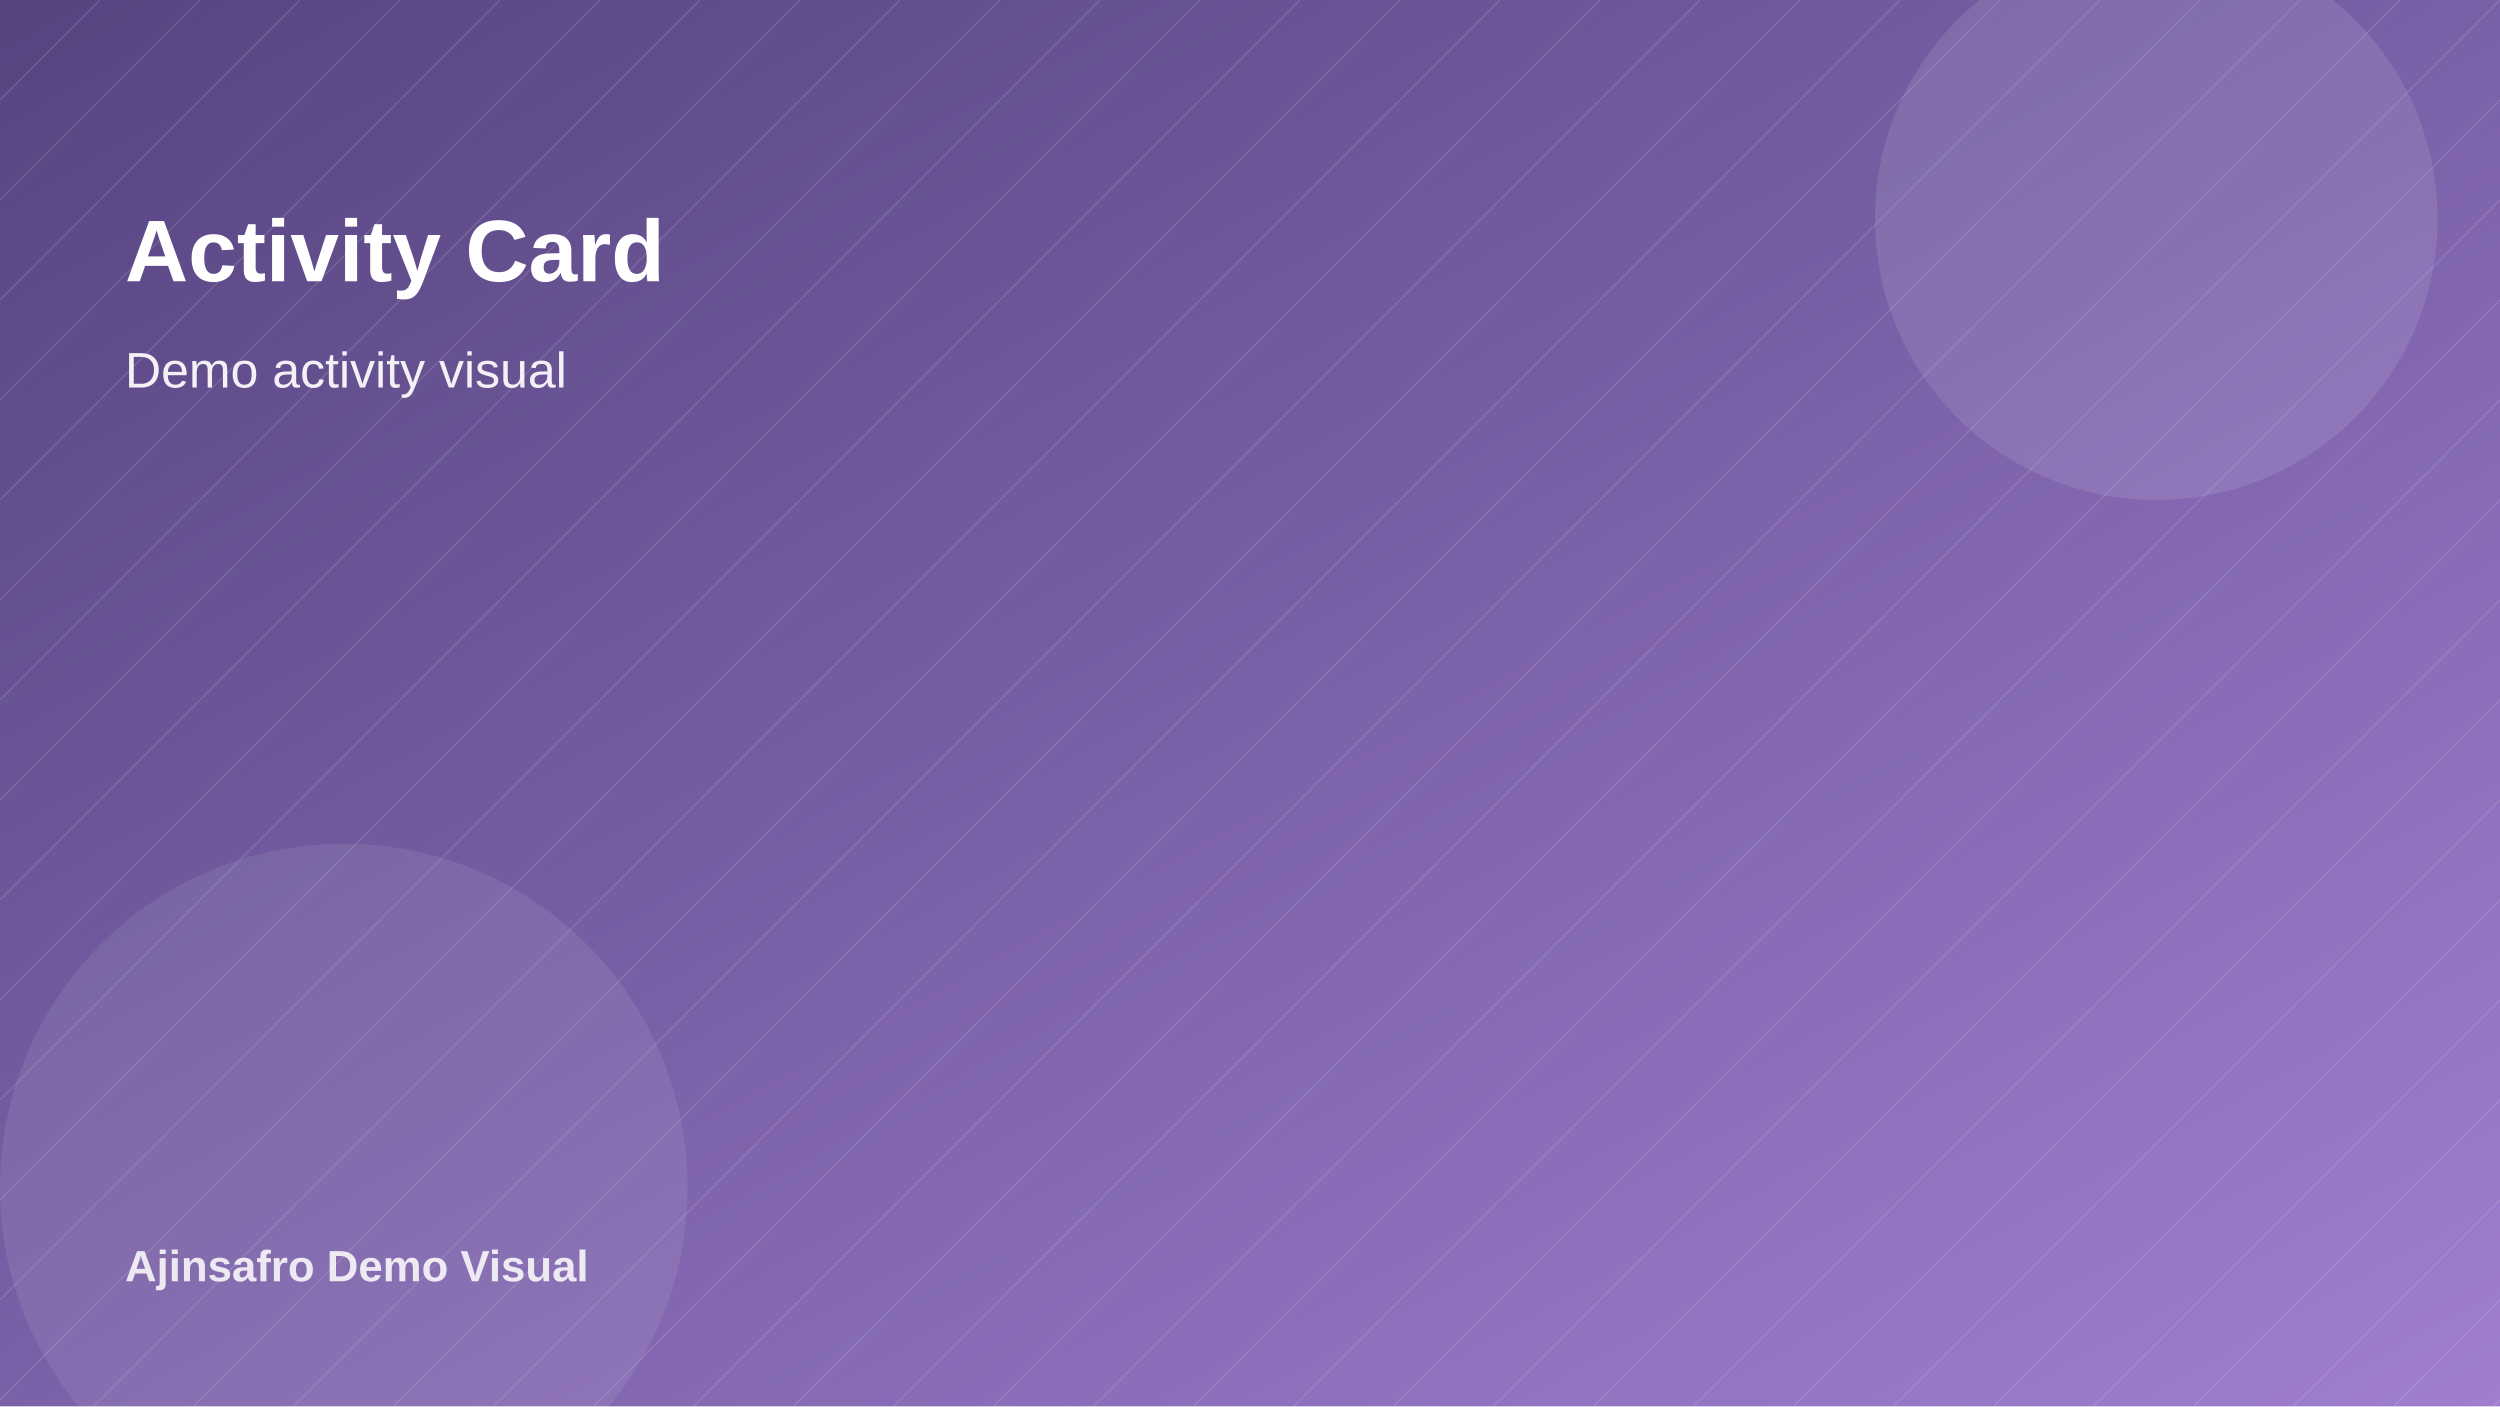
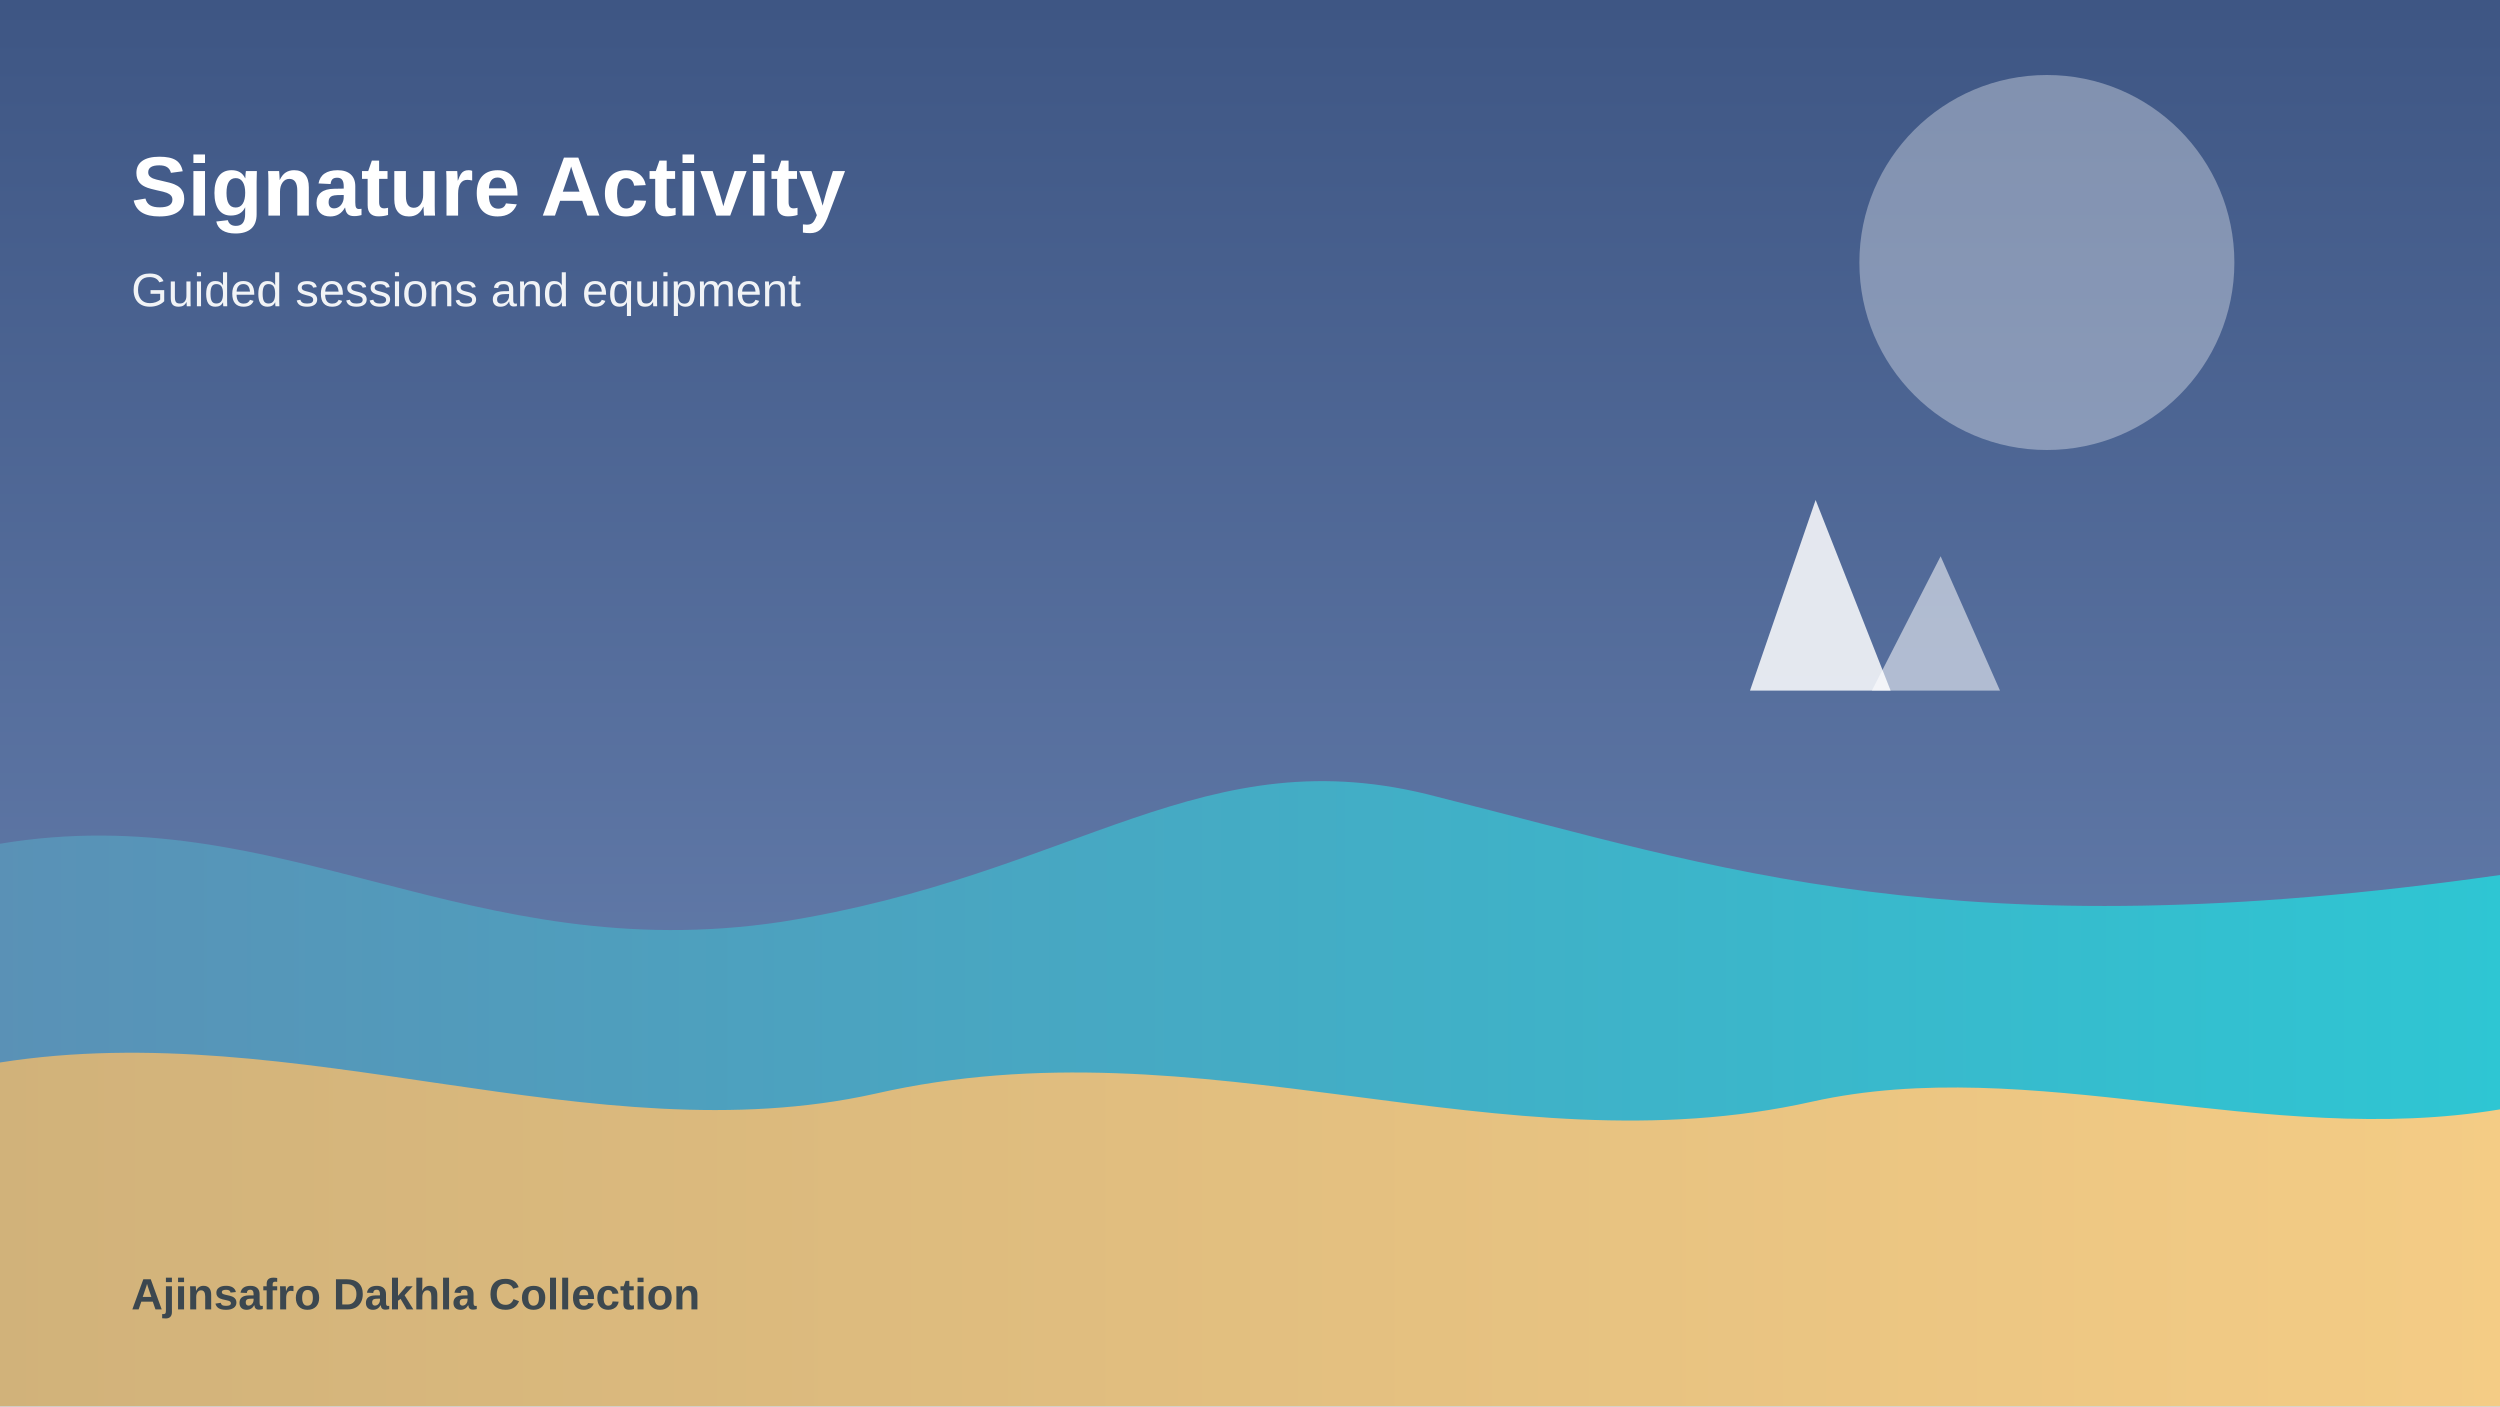
<svg xmlns="http://www.w3.org/2000/svg" width="1600" height="900" viewBox="0 0 1600 900">
  <defs>
-     <linearGradient id="g" x1="0" y1="0" x2="1" y2="1">
-       <stop offset="0%" stop-color="#56447f" />
-       <stop offset="100%" stop-color="#9f7ed0" />
+     <linearGradient id="sky" x1="0" y1="0" x2="0" y2="1">
+       <stop offset="0%" stop-color="#3e5684" />
+       <stop offset="100%" stop-color="#6f88b7" />
    </linearGradient>
-     <pattern id="p" width="64" height="64" patternUnits="userSpaceOnUse">
-       <path d="M0 64 L64 0" stroke="rgba(255,255,255,0.12)" stroke-width="1" />
-     </pattern>
+     <linearGradient id="sea" x1="0" y1="0" x2="1" y2="0">
+       <stop offset="0%" stop-color="#5a91b6" />
+       <stop offset="100%" stop-color="#2ec6d3" />
+     </linearGradient>
+     <linearGradient id="sand" x1="0" y1="0" x2="1" y2="0">
+       <stop offset="0%" stop-color="#d1b27a" />
+       <stop offset="100%" stop-color="#f4cc85" />
+     </linearGradient>
  </defs>
-   <rect width="1600" height="900" fill="url(#g)" />
-   <rect width="1600" height="900" fill="url(#p)" />
-   <circle cx="1380" cy="140" r="180" fill="rgba(255,255,255,0.10)" />
-   <circle cx="220" cy="760" r="220" fill="rgba(255,255,255,0.08)" />
-   <text x="80" y="180" fill="white" font-family="Poppins,Segoe UI,Arial,sans-serif" font-size="56" font-weight="700">Activity Card</text>
-   <text x="80" y="248" fill="rgba(255,255,255,0.92)" font-family="Poppins,Segoe UI,Arial,sans-serif" font-size="32" font-weight="500">Demo activity visual</text>
-   <text x="80" y="820" fill="rgba(255,255,255,0.85)" font-family="Poppins,Segoe UI,Arial,sans-serif" font-size="28" font-weight="600">Ajinsafro Demo Visual</text>
+   <rect width="1600" height="900" fill="url(#sky)" />
+   <ellipse cx="1310" cy="168" rx="120" ry="120" fill="rgba(255,255,255,0.34)" />
+   <path d="M0 540 C180 510 300 620 500 590 C690 560 770 470 920 510 C1100 555 1250 610 1600 560 L1600 760 L0 760 Z" fill="url(#sea)" />
+   <path d="M0 680 C190 650 380 740 560 700 C770 652 960 750 1160 705 C1300 674 1450 735 1600 710 L1600 900 L0 900 Z" fill="url(#sand)" />
+   <path d="M1120 442 L1162 320 L1210 442 Z" fill="rgba(255,255,255,0.84)" />
+   <path d="M1198 442 L1242 356 L1280 442 Z" fill="rgba(255,255,255,0.54)" />
+   <text x="84" y="138" fill="white" font-family="Poppins,Segoe UI,Arial,sans-serif" font-size="54" font-weight="700">Signature Activity</text>
+   <text x="84" y="196" fill="rgba(255,255,255,0.92)" font-family="Poppins,Segoe UI,Arial,sans-serif" font-size="30" font-weight="500">Guided sessions and equipment</text>
+   <text x="84" y="838" fill="rgba(22,44,68,0.80)" font-family="Poppins,Segoe UI,Arial,sans-serif" font-size="28" font-weight="600">Ajinsafro Dakhla Collection</text>
</svg>
